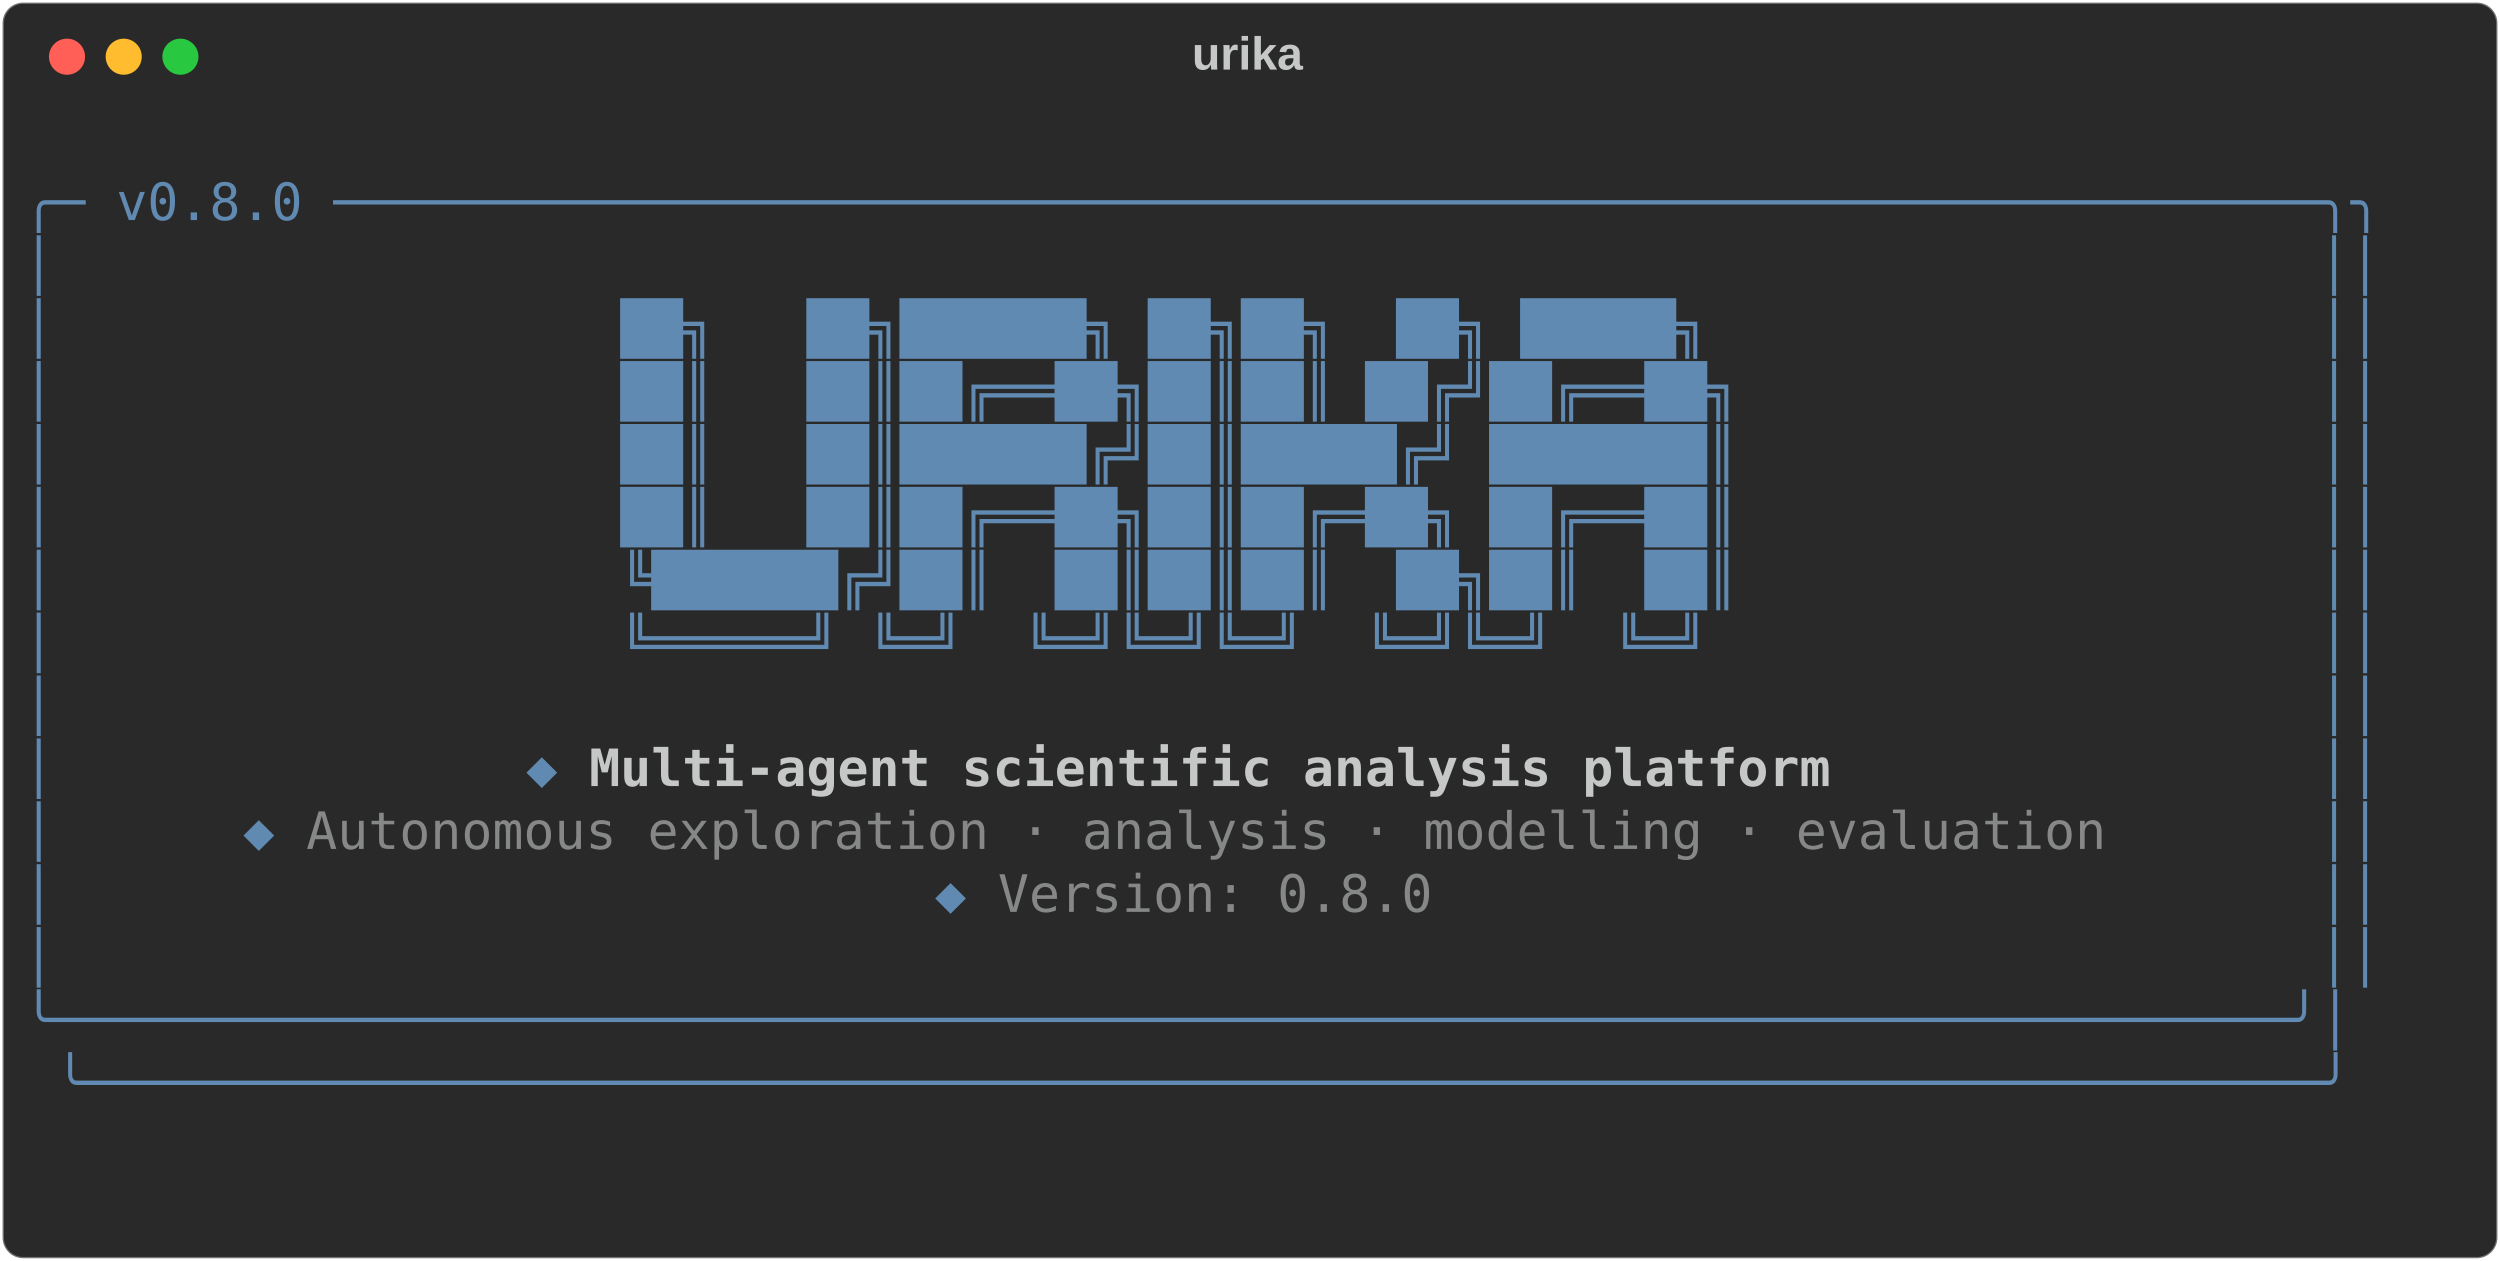
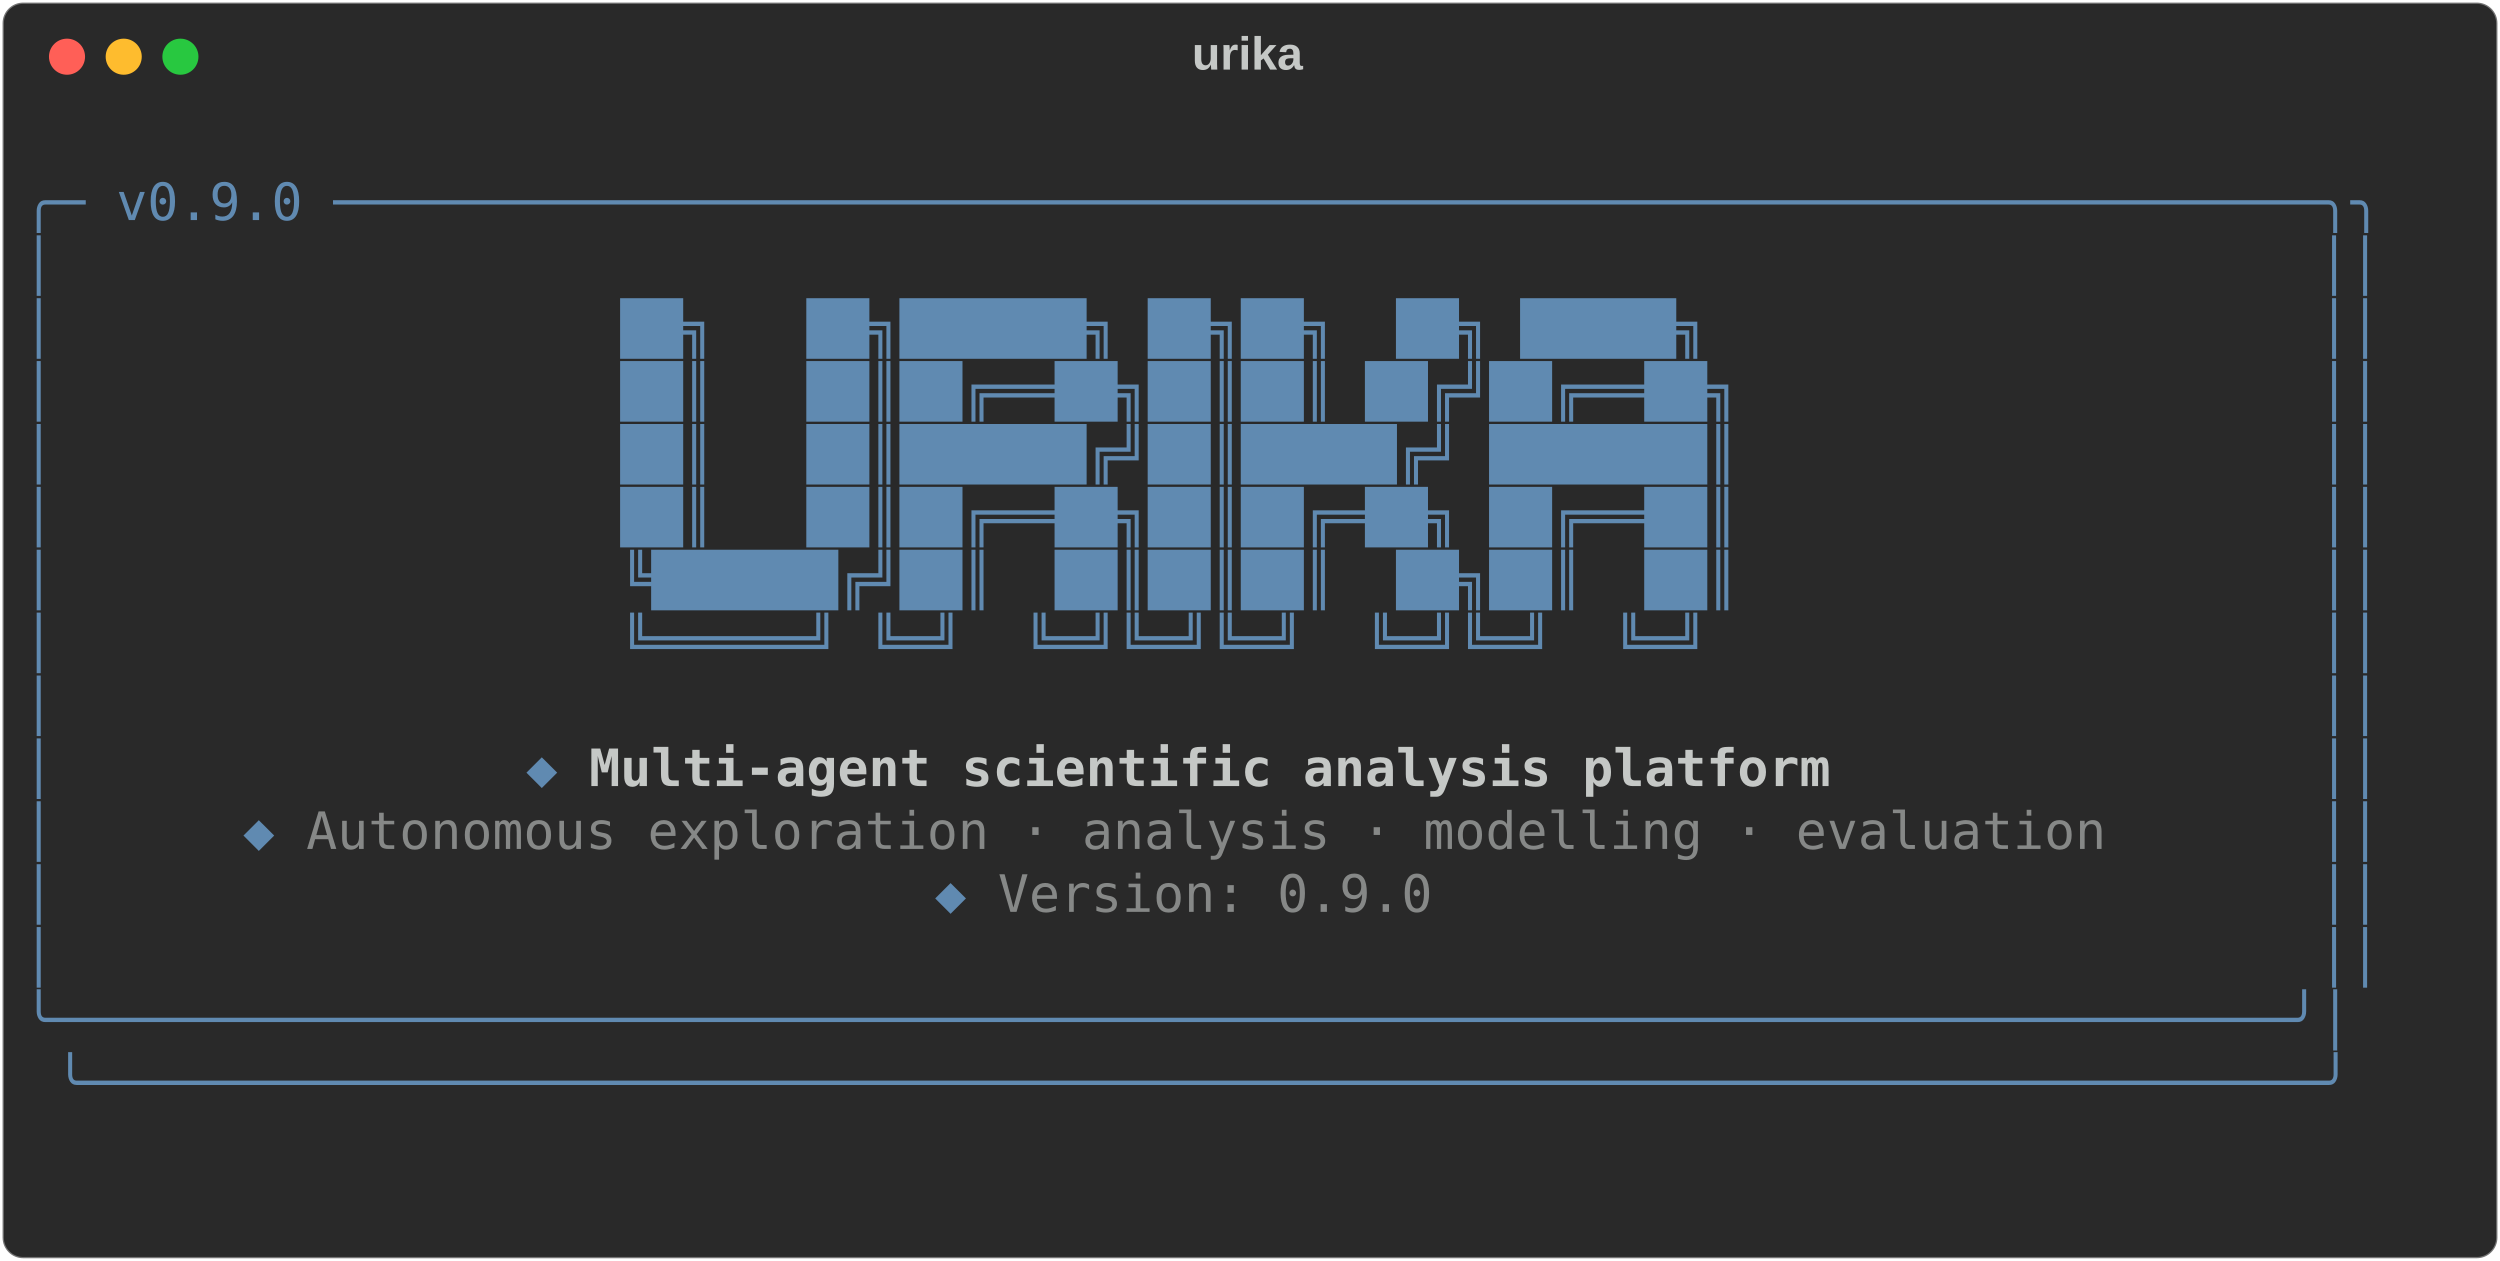
<svg xmlns="http://www.w3.org/2000/svg" class="rich-terminal" viewBox="0 0 970 489.2">
  <style>

    @font-face {
        font-family: "JetBrains Mono", "Fira Code";
        src: local("FiraCode-Regular"),
                url("https://cdnjs.cloudflare.com/ajax/libs/firacode/6.2.0/woff2/FiraCode-Regular.woff2") format("woff2"),
                url("https://cdnjs.cloudflare.com/ajax/libs/firacode/6.2.0/woff/FiraCode-Regular.woff") format("woff");
        font-style: normal;
        font-weight: 400;
    }
    @font-face {
        font-family: "JetBrains Mono", "Fira Code";
        src: local("FiraCode-Bold"),
                url("https://cdnjs.cloudflare.com/ajax/libs/firacode/6.2.0/woff2/FiraCode-Bold.woff2") format("woff2"),
                url("https://cdnjs.cloudflare.com/ajax/libs/firacode/6.2.0/woff/FiraCode-Bold.woff") format("woff");
        font-style: bold;
        font-weight: 700;
    }

-     .terminal-927664563-matrix {
+     .terminal-1344080309-matrix {
        font-family: JetBrains Mono, Fira Code, DejaVu Sans Mono, monospace;
        font-size: 20px;
        line-height: 24.4px;
        font-variant-east-asian: full-width;
    }

-     .terminal-927664563-title {
+     .terminal-1344080309-title {
        font-size: 18px;
        font-weight: bold;
        font-family: arial;
    }

-     .terminal-927664563-r1 { fill: #c5c8c6 }
- .terminal-927664563-r2 { fill: #608ab1 }
- .terminal-927664563-r3 { fill: #c5c8c6;font-weight: bold }
- .terminal-927664563-r4 { fill: #868887 }
+     .terminal-1344080309-r1 { fill: #c5c8c6 }
+ .terminal-1344080309-r2 { fill: #608ab1 }
+ .terminal-1344080309-r3 { fill: #c5c8c6;font-weight: bold }
+ .terminal-1344080309-r4 { fill: #868887 }
    </style>
  <defs>
-     <clipPath id="terminal-927664563-clip-terminal">
+     <clipPath id="terminal-1344080309-clip-terminal">
      <rect x="0" y="0" width="950.6" height="438.2" />
    </clipPath>
-     <clipPath id="terminal-927664563-line-0">
+     <clipPath id="terminal-1344080309-line-0">
      <rect x="0" y="1.5" width="951.6" height="24.65" />
    </clipPath>
-     <clipPath id="terminal-927664563-line-1">
+     <clipPath id="terminal-1344080309-line-1">
      <rect x="0" y="25.9" width="951.6" height="24.65" />
    </clipPath>
-     <clipPath id="terminal-927664563-line-2">
+     <clipPath id="terminal-1344080309-line-2">
      <rect x="0" y="50.3" width="951.6" height="24.65" />
    </clipPath>
-     <clipPath id="terminal-927664563-line-3">
+     <clipPath id="terminal-1344080309-line-3">
      <rect x="0" y="74.7" width="951.6" height="24.65" />
    </clipPath>
-     <clipPath id="terminal-927664563-line-4">
+     <clipPath id="terminal-1344080309-line-4">
      <rect x="0" y="99.1" width="951.6" height="24.65" />
    </clipPath>
-     <clipPath id="terminal-927664563-line-5">
+     <clipPath id="terminal-1344080309-line-5">
      <rect x="0" y="123.5" width="951.6" height="24.65" />
    </clipPath>
-     <clipPath id="terminal-927664563-line-6">
+     <clipPath id="terminal-1344080309-line-6">
      <rect x="0" y="147.9" width="951.6" height="24.65" />
    </clipPath>
-     <clipPath id="terminal-927664563-line-7">
+     <clipPath id="terminal-1344080309-line-7">
      <rect x="0" y="172.3" width="951.6" height="24.65" />
    </clipPath>
-     <clipPath id="terminal-927664563-line-8">
+     <clipPath id="terminal-1344080309-line-8">
      <rect x="0" y="196.7" width="951.6" height="24.65" />
    </clipPath>
-     <clipPath id="terminal-927664563-line-9">
+     <clipPath id="terminal-1344080309-line-9">
      <rect x="0" y="221.1" width="951.6" height="24.65" />
    </clipPath>
-     <clipPath id="terminal-927664563-line-10">
+     <clipPath id="terminal-1344080309-line-10">
      <rect x="0" y="245.5" width="951.6" height="24.65" />
    </clipPath>
-     <clipPath id="terminal-927664563-line-11">
+     <clipPath id="terminal-1344080309-line-11">
      <rect x="0" y="269.9" width="951.6" height="24.65" />
    </clipPath>
-     <clipPath id="terminal-927664563-line-12">
+     <clipPath id="terminal-1344080309-line-12">
      <rect x="0" y="294.3" width="951.6" height="24.65" />
    </clipPath>
-     <clipPath id="terminal-927664563-line-13">
+     <clipPath id="terminal-1344080309-line-13">
      <rect x="0" y="318.7" width="951.6" height="24.65" />
    </clipPath>
-     <clipPath id="terminal-927664563-line-14">
+     <clipPath id="terminal-1344080309-line-14">
      <rect x="0" y="343.1" width="951.6" height="24.65" />
    </clipPath>
-     <clipPath id="terminal-927664563-line-15">
+     <clipPath id="terminal-1344080309-line-15">
      <rect x="0" y="367.5" width="951.6" height="24.65" />
    </clipPath>
-     <clipPath id="terminal-927664563-line-16">
+     <clipPath id="terminal-1344080309-line-16">
      <rect x="0" y="391.9" width="951.6" height="24.65" />
    </clipPath>
  </defs>
  <rect fill="#292929" stroke="rgba(255,255,255,0.35)" stroke-width="1" x="1" y="1" width="968" height="487.2" rx="8" />
-   <text class="terminal-927664563-title" fill="#c5c8c6" text-anchor="middle" x="484" y="27">urika</text>
+   <text class="terminal-1344080309-title" fill="#c5c8c6" text-anchor="middle" x="484" y="27">urika</text>
  <g transform="translate(26,22)">
    <circle cx="0" cy="0" r="7" fill="#ff5f57" />
    <circle cx="22" cy="0" r="7" fill="#febc2e" />
    <circle cx="44" cy="0" r="7" fill="#28c840" />
  </g>
-   <g transform="translate(9, 41)" clip-path="url(#terminal-927664563-clip-terminal)">
-     <g class="terminal-927664563-matrix">
-       <text class="terminal-927664563-r1" x="951.6" y="20" textLength="12.2" clip-path="url(#terminal-927664563-line-0)">
+   <g transform="translate(9, 41)" clip-path="url(#terminal-1344080309-clip-terminal)">
+     <g class="terminal-1344080309-matrix">
+       <text class="terminal-1344080309-r1" x="951.6" y="20" textLength="12.2" clip-path="url(#terminal-1344080309-line-0)">
</text>
-       <text class="terminal-927664563-r2" x="0" y="44.4" textLength="927.2" clip-path="url(#terminal-927664563-line-1)">╭─ v0.8.0 ────────────────────────────────────────────────────────────────╮╮</text>
-       <text class="terminal-927664563-r1" x="951.6" y="44.4" textLength="12.2" clip-path="url(#terminal-927664563-line-1)">
+       <text class="terminal-1344080309-r2" x="0" y="44.4" textLength="927.2" clip-path="url(#terminal-1344080309-line-1)">╭─ v0.9.0 ────────────────────────────────────────────────────────────────╮╮</text>
+       <text class="terminal-1344080309-r1" x="951.6" y="44.4" textLength="12.2" clip-path="url(#terminal-1344080309-line-1)">
</text>
-       <text class="terminal-927664563-r2" x="0" y="68.8" textLength="12.2" clip-path="url(#terminal-927664563-line-2)">│</text>
-       <text class="terminal-927664563-r2" x="890.6" y="68.8" textLength="24.4" clip-path="url(#terminal-927664563-line-2)">││</text>
-       <text class="terminal-927664563-r1" x="951.6" y="68.8" textLength="12.2" clip-path="url(#terminal-927664563-line-2)">
+       <text class="terminal-1344080309-r2" x="0" y="68.8" textLength="12.2" clip-path="url(#terminal-1344080309-line-2)">│</text>
+       <text class="terminal-1344080309-r2" x="890.6" y="68.8" textLength="24.4" clip-path="url(#terminal-1344080309-line-2)">││</text>
+       <text class="terminal-1344080309-r1" x="951.6" y="68.8" textLength="12.2" clip-path="url(#terminal-1344080309-line-2)">
</text>
-       <text class="terminal-927664563-r2" x="0" y="93.2" textLength="12.2" clip-path="url(#terminal-927664563-line-3)">│</text>
-       <text class="terminal-927664563-r2" x="231.8" y="93.2" textLength="439.2" clip-path="url(#terminal-927664563-line-3)">██╗   ██╗██████╗ ██╗██╗  ██╗ █████╗ </text>
-       <text class="terminal-927664563-r2" x="890.6" y="93.2" textLength="24.4" clip-path="url(#terminal-927664563-line-3)">││</text>
-       <text class="terminal-927664563-r1" x="951.6" y="93.2" textLength="12.2" clip-path="url(#terminal-927664563-line-3)">
+       <text class="terminal-1344080309-r2" x="0" y="93.2" textLength="12.2" clip-path="url(#terminal-1344080309-line-3)">│</text>
+       <text class="terminal-1344080309-r2" x="231.8" y="93.2" textLength="439.2" clip-path="url(#terminal-1344080309-line-3)">██╗   ██╗██████╗ ██╗██╗  ██╗ █████╗ </text>
+       <text class="terminal-1344080309-r2" x="890.6" y="93.2" textLength="24.4" clip-path="url(#terminal-1344080309-line-3)">││</text>
+       <text class="terminal-1344080309-r1" x="951.6" y="93.2" textLength="12.2" clip-path="url(#terminal-1344080309-line-3)">
</text>
-       <text class="terminal-927664563-r2" x="0" y="117.6" textLength="12.2" clip-path="url(#terminal-927664563-line-4)">│</text>
-       <text class="terminal-927664563-r2" x="231.8" y="117.6" textLength="439.2" clip-path="url(#terminal-927664563-line-4)">██║   ██║██╔══██╗██║██║ ██╔╝██╔══██╗</text>
-       <text class="terminal-927664563-r2" x="890.6" y="117.6" textLength="24.4" clip-path="url(#terminal-927664563-line-4)">││</text>
-       <text class="terminal-927664563-r1" x="951.6" y="117.6" textLength="12.2" clip-path="url(#terminal-927664563-line-4)">
+       <text class="terminal-1344080309-r2" x="0" y="117.6" textLength="12.2" clip-path="url(#terminal-1344080309-line-4)">│</text>
+       <text class="terminal-1344080309-r2" x="231.8" y="117.6" textLength="439.2" clip-path="url(#terminal-1344080309-line-4)">██║   ██║██╔══██╗██║██║ ██╔╝██╔══██╗</text>
+       <text class="terminal-1344080309-r2" x="890.6" y="117.6" textLength="24.4" clip-path="url(#terminal-1344080309-line-4)">││</text>
+       <text class="terminal-1344080309-r1" x="951.6" y="117.6" textLength="12.2" clip-path="url(#terminal-1344080309-line-4)">
</text>
-       <text class="terminal-927664563-r2" x="0" y="142" textLength="12.2" clip-path="url(#terminal-927664563-line-5)">│</text>
-       <text class="terminal-927664563-r2" x="231.8" y="142" textLength="439.2" clip-path="url(#terminal-927664563-line-5)">██║   ██║██████╔╝██║█████╔╝ ███████║</text>
-       <text class="terminal-927664563-r2" x="890.6" y="142" textLength="24.4" clip-path="url(#terminal-927664563-line-5)">││</text>
-       <text class="terminal-927664563-r1" x="951.6" y="142" textLength="12.2" clip-path="url(#terminal-927664563-line-5)">
+       <text class="terminal-1344080309-r2" x="0" y="142" textLength="12.2" clip-path="url(#terminal-1344080309-line-5)">│</text>
+       <text class="terminal-1344080309-r2" x="231.8" y="142" textLength="439.2" clip-path="url(#terminal-1344080309-line-5)">██║   ██║██████╔╝██║█████╔╝ ███████║</text>
+       <text class="terminal-1344080309-r2" x="890.6" y="142" textLength="24.4" clip-path="url(#terminal-1344080309-line-5)">││</text>
+       <text class="terminal-1344080309-r1" x="951.6" y="142" textLength="12.2" clip-path="url(#terminal-1344080309-line-5)">
</text>
-       <text class="terminal-927664563-r2" x="0" y="166.4" textLength="12.2" clip-path="url(#terminal-927664563-line-6)">│</text>
-       <text class="terminal-927664563-r2" x="231.8" y="166.4" textLength="439.2" clip-path="url(#terminal-927664563-line-6)">██║   ██║██╔══██╗██║██╔═██╗ ██╔══██║</text>
-       <text class="terminal-927664563-r2" x="890.6" y="166.4" textLength="24.4" clip-path="url(#terminal-927664563-line-6)">││</text>
-       <text class="terminal-927664563-r1" x="951.6" y="166.4" textLength="12.2" clip-path="url(#terminal-927664563-line-6)">
+       <text class="terminal-1344080309-r2" x="0" y="166.4" textLength="12.2" clip-path="url(#terminal-1344080309-line-6)">│</text>
+       <text class="terminal-1344080309-r2" x="231.8" y="166.4" textLength="439.2" clip-path="url(#terminal-1344080309-line-6)">██║   ██║██╔══██╗██║██╔═██╗ ██╔══██║</text>
+       <text class="terminal-1344080309-r2" x="890.6" y="166.4" textLength="24.4" clip-path="url(#terminal-1344080309-line-6)">││</text>
+       <text class="terminal-1344080309-r1" x="951.6" y="166.4" textLength="12.2" clip-path="url(#terminal-1344080309-line-6)">
</text>
-       <text class="terminal-927664563-r2" x="0" y="190.8" textLength="12.2" clip-path="url(#terminal-927664563-line-7)">│</text>
-       <text class="terminal-927664563-r2" x="231.8" y="190.8" textLength="439.2" clip-path="url(#terminal-927664563-line-7)">╚██████╔╝██║  ██║██║██║  ██╗██║  ██║</text>
-       <text class="terminal-927664563-r2" x="890.6" y="190.8" textLength="24.4" clip-path="url(#terminal-927664563-line-7)">││</text>
-       <text class="terminal-927664563-r1" x="951.6" y="190.8" textLength="12.2" clip-path="url(#terminal-927664563-line-7)">
+       <text class="terminal-1344080309-r2" x="0" y="190.8" textLength="12.2" clip-path="url(#terminal-1344080309-line-7)">│</text>
+       <text class="terminal-1344080309-r2" x="231.8" y="190.8" textLength="439.2" clip-path="url(#terminal-1344080309-line-7)">╚██████╔╝██║  ██║██║██║  ██╗██║  ██║</text>
+       <text class="terminal-1344080309-r2" x="890.6" y="190.8" textLength="24.4" clip-path="url(#terminal-1344080309-line-7)">││</text>
+       <text class="terminal-1344080309-r1" x="951.6" y="190.8" textLength="12.2" clip-path="url(#terminal-1344080309-line-7)">
</text>
-       <text class="terminal-927664563-r2" x="0" y="215.2" textLength="12.2" clip-path="url(#terminal-927664563-line-8)">│</text>
-       <text class="terminal-927664563-r2" x="231.8" y="215.2" textLength="439.2" clip-path="url(#terminal-927664563-line-8)"> ╚═════╝ ╚═╝  ╚═╝╚═╝╚═╝  ╚═╝╚═╝  ╚═╝</text>
-       <text class="terminal-927664563-r2" x="890.6" y="215.2" textLength="24.4" clip-path="url(#terminal-927664563-line-8)">││</text>
-       <text class="terminal-927664563-r1" x="951.6" y="215.2" textLength="12.2" clip-path="url(#terminal-927664563-line-8)">
+       <text class="terminal-1344080309-r2" x="0" y="215.2" textLength="12.2" clip-path="url(#terminal-1344080309-line-8)">│</text>
+       <text class="terminal-1344080309-r2" x="231.8" y="215.2" textLength="439.2" clip-path="url(#terminal-1344080309-line-8)"> ╚═════╝ ╚═╝  ╚═╝╚═╝╚═╝  ╚═╝╚═╝  ╚═╝</text>
+       <text class="terminal-1344080309-r2" x="890.6" y="215.2" textLength="24.4" clip-path="url(#terminal-1344080309-line-8)">││</text>
+       <text class="terminal-1344080309-r1" x="951.6" y="215.2" textLength="12.2" clip-path="url(#terminal-1344080309-line-8)">
</text>
-       <text class="terminal-927664563-r2" x="0" y="239.6" textLength="12.2" clip-path="url(#terminal-927664563-line-9)">│</text>
-       <text class="terminal-927664563-r2" x="890.6" y="239.6" textLength="24.4" clip-path="url(#terminal-927664563-line-9)">││</text>
-       <text class="terminal-927664563-r1" x="951.6" y="239.6" textLength="12.2" clip-path="url(#terminal-927664563-line-9)">
+       <text class="terminal-1344080309-r2" x="0" y="239.6" textLength="12.2" clip-path="url(#terminal-1344080309-line-9)">│</text>
+       <text class="terminal-1344080309-r2" x="890.6" y="239.6" textLength="24.4" clip-path="url(#terminal-1344080309-line-9)">││</text>
+       <text class="terminal-1344080309-r1" x="951.6" y="239.6" textLength="12.2" clip-path="url(#terminal-1344080309-line-9)">
</text>
-       <text class="terminal-927664563-r2" x="0" y="264" textLength="12.2" clip-path="url(#terminal-927664563-line-10)">│</text>
-       <text class="terminal-927664563-r2" x="195.2" y="264" textLength="12.2" clip-path="url(#terminal-927664563-line-10)">◆</text>
-       <text class="terminal-927664563-r3" x="219.6" y="264" textLength="488" clip-path="url(#terminal-927664563-line-10)">Multi-agent scientific analysis platform</text>
-       <text class="terminal-927664563-r2" x="890.6" y="264" textLength="24.4" clip-path="url(#terminal-927664563-line-10)">││</text>
-       <text class="terminal-927664563-r1" x="951.6" y="264" textLength="12.2" clip-path="url(#terminal-927664563-line-10)">
+       <text class="terminal-1344080309-r2" x="0" y="264" textLength="12.2" clip-path="url(#terminal-1344080309-line-10)">│</text>
+       <text class="terminal-1344080309-r2" x="195.2" y="264" textLength="12.2" clip-path="url(#terminal-1344080309-line-10)">◆</text>
+       <text class="terminal-1344080309-r3" x="219.6" y="264" textLength="488" clip-path="url(#terminal-1344080309-line-10)">Multi-agent scientific analysis platform</text>
+       <text class="terminal-1344080309-r2" x="890.6" y="264" textLength="24.4" clip-path="url(#terminal-1344080309-line-10)">││</text>
+       <text class="terminal-1344080309-r1" x="951.6" y="264" textLength="12.2" clip-path="url(#terminal-1344080309-line-10)">
</text>
-       <text class="terminal-927664563-r2" x="0" y="288.4" textLength="12.2" clip-path="url(#terminal-927664563-line-11)">│</text>
-       <text class="terminal-927664563-r2" x="85.4" y="288.4" textLength="12.2" clip-path="url(#terminal-927664563-line-11)">◆</text>
-       <text class="terminal-927664563-r4" x="109.8" y="288.4" textLength="707.6" clip-path="url(#terminal-927664563-line-11)">Autonomous exploration · analysis · modelling · evaluation</text>
-       <text class="terminal-927664563-r2" x="890.6" y="288.4" textLength="24.4" clip-path="url(#terminal-927664563-line-11)">││</text>
-       <text class="terminal-927664563-r1" x="951.6" y="288.4" textLength="12.2" clip-path="url(#terminal-927664563-line-11)">
+       <text class="terminal-1344080309-r2" x="0" y="288.4" textLength="12.2" clip-path="url(#terminal-1344080309-line-11)">│</text>
+       <text class="terminal-1344080309-r2" x="85.4" y="288.4" textLength="12.2" clip-path="url(#terminal-1344080309-line-11)">◆</text>
+       <text class="terminal-1344080309-r4" x="109.8" y="288.4" textLength="707.6" clip-path="url(#terminal-1344080309-line-11)">Autonomous exploration · analysis · modelling · evaluation</text>
+       <text class="terminal-1344080309-r2" x="890.6" y="288.4" textLength="24.4" clip-path="url(#terminal-1344080309-line-11)">││</text>
+       <text class="terminal-1344080309-r1" x="951.6" y="288.4" textLength="12.2" clip-path="url(#terminal-1344080309-line-11)">
</text>
-       <text class="terminal-927664563-r2" x="0" y="312.8" textLength="12.2" clip-path="url(#terminal-927664563-line-12)">│</text>
-       <text class="terminal-927664563-r2" x="353.8" y="312.8" textLength="12.2" clip-path="url(#terminal-927664563-line-12)">◆</text>
-       <text class="terminal-927664563-r4" x="378.2" y="312.8" textLength="170.8" clip-path="url(#terminal-927664563-line-12)">Version: 0.8.0</text>
-       <text class="terminal-927664563-r2" x="890.6" y="312.8" textLength="24.4" clip-path="url(#terminal-927664563-line-12)">││</text>
-       <text class="terminal-927664563-r1" x="951.6" y="312.8" textLength="12.2" clip-path="url(#terminal-927664563-line-12)">
+       <text class="terminal-1344080309-r2" x="0" y="312.8" textLength="12.2" clip-path="url(#terminal-1344080309-line-12)">│</text>
+       <text class="terminal-1344080309-r2" x="353.8" y="312.8" textLength="12.2" clip-path="url(#terminal-1344080309-line-12)">◆</text>
+       <text class="terminal-1344080309-r4" x="378.2" y="312.8" textLength="170.8" clip-path="url(#terminal-1344080309-line-12)">Version: 0.9.0</text>
+       <text class="terminal-1344080309-r2" x="890.6" y="312.8" textLength="24.4" clip-path="url(#terminal-1344080309-line-12)">││</text>
+       <text class="terminal-1344080309-r1" x="951.6" y="312.8" textLength="12.2" clip-path="url(#terminal-1344080309-line-12)">
</text>
-       <text class="terminal-927664563-r2" x="0" y="337.2" textLength="12.2" clip-path="url(#terminal-927664563-line-13)">│</text>
-       <text class="terminal-927664563-r2" x="890.6" y="337.2" textLength="24.4" clip-path="url(#terminal-927664563-line-13)">││</text>
-       <text class="terminal-927664563-r1" x="951.6" y="337.2" textLength="12.2" clip-path="url(#terminal-927664563-line-13)">
+       <text class="terminal-1344080309-r2" x="0" y="337.2" textLength="12.2" clip-path="url(#terminal-1344080309-line-13)">│</text>
+       <text class="terminal-1344080309-r2" x="890.6" y="337.2" textLength="24.4" clip-path="url(#terminal-1344080309-line-13)">││</text>
+       <text class="terminal-1344080309-r1" x="951.6" y="337.2" textLength="12.2" clip-path="url(#terminal-1344080309-line-13)">
</text>
-       <text class="terminal-927664563-r2" x="0" y="361.6" textLength="915" clip-path="url(#terminal-927664563-line-14)">╰────────────────────────────────────────────────────────────────────────╯│</text>
-       <text class="terminal-927664563-r1" x="951.6" y="361.6" textLength="12.2" clip-path="url(#terminal-927664563-line-14)">
+       <text class="terminal-1344080309-r2" x="0" y="361.6" textLength="915" clip-path="url(#terminal-1344080309-line-14)">╰────────────────────────────────────────────────────────────────────────╯│</text>
+       <text class="terminal-1344080309-r1" x="951.6" y="361.6" textLength="12.2" clip-path="url(#terminal-1344080309-line-14)">
</text>
-       <text class="terminal-927664563-r2" x="12.2" y="386" textLength="902.8" clip-path="url(#terminal-927664563-line-15)">╰────────────────────────────────────────────────────────────────────────╯</text>
-       <text class="terminal-927664563-r1" x="951.6" y="386" textLength="12.2" clip-path="url(#terminal-927664563-line-15)">
+       <text class="terminal-1344080309-r2" x="12.2" y="386" textLength="902.8" clip-path="url(#terminal-1344080309-line-15)">╰────────────────────────────────────────────────────────────────────────╯</text>
+       <text class="terminal-1344080309-r1" x="951.6" y="386" textLength="12.2" clip-path="url(#terminal-1344080309-line-15)">
</text>
-       <text class="terminal-927664563-r1" x="951.6" y="410.4" textLength="12.2" clip-path="url(#terminal-927664563-line-16)">
+       <text class="terminal-1344080309-r1" x="951.6" y="410.4" textLength="12.2" clip-path="url(#terminal-1344080309-line-16)">
</text>
-       <text class="terminal-927664563-r1" x="951.6" y="434.8" textLength="12.2" clip-path="url(#terminal-927664563-line-17)">
+       <text class="terminal-1344080309-r1" x="951.6" y="434.8" textLength="12.2" clip-path="url(#terminal-1344080309-line-17)">
</text>
    </g>
  </g>
</svg>
